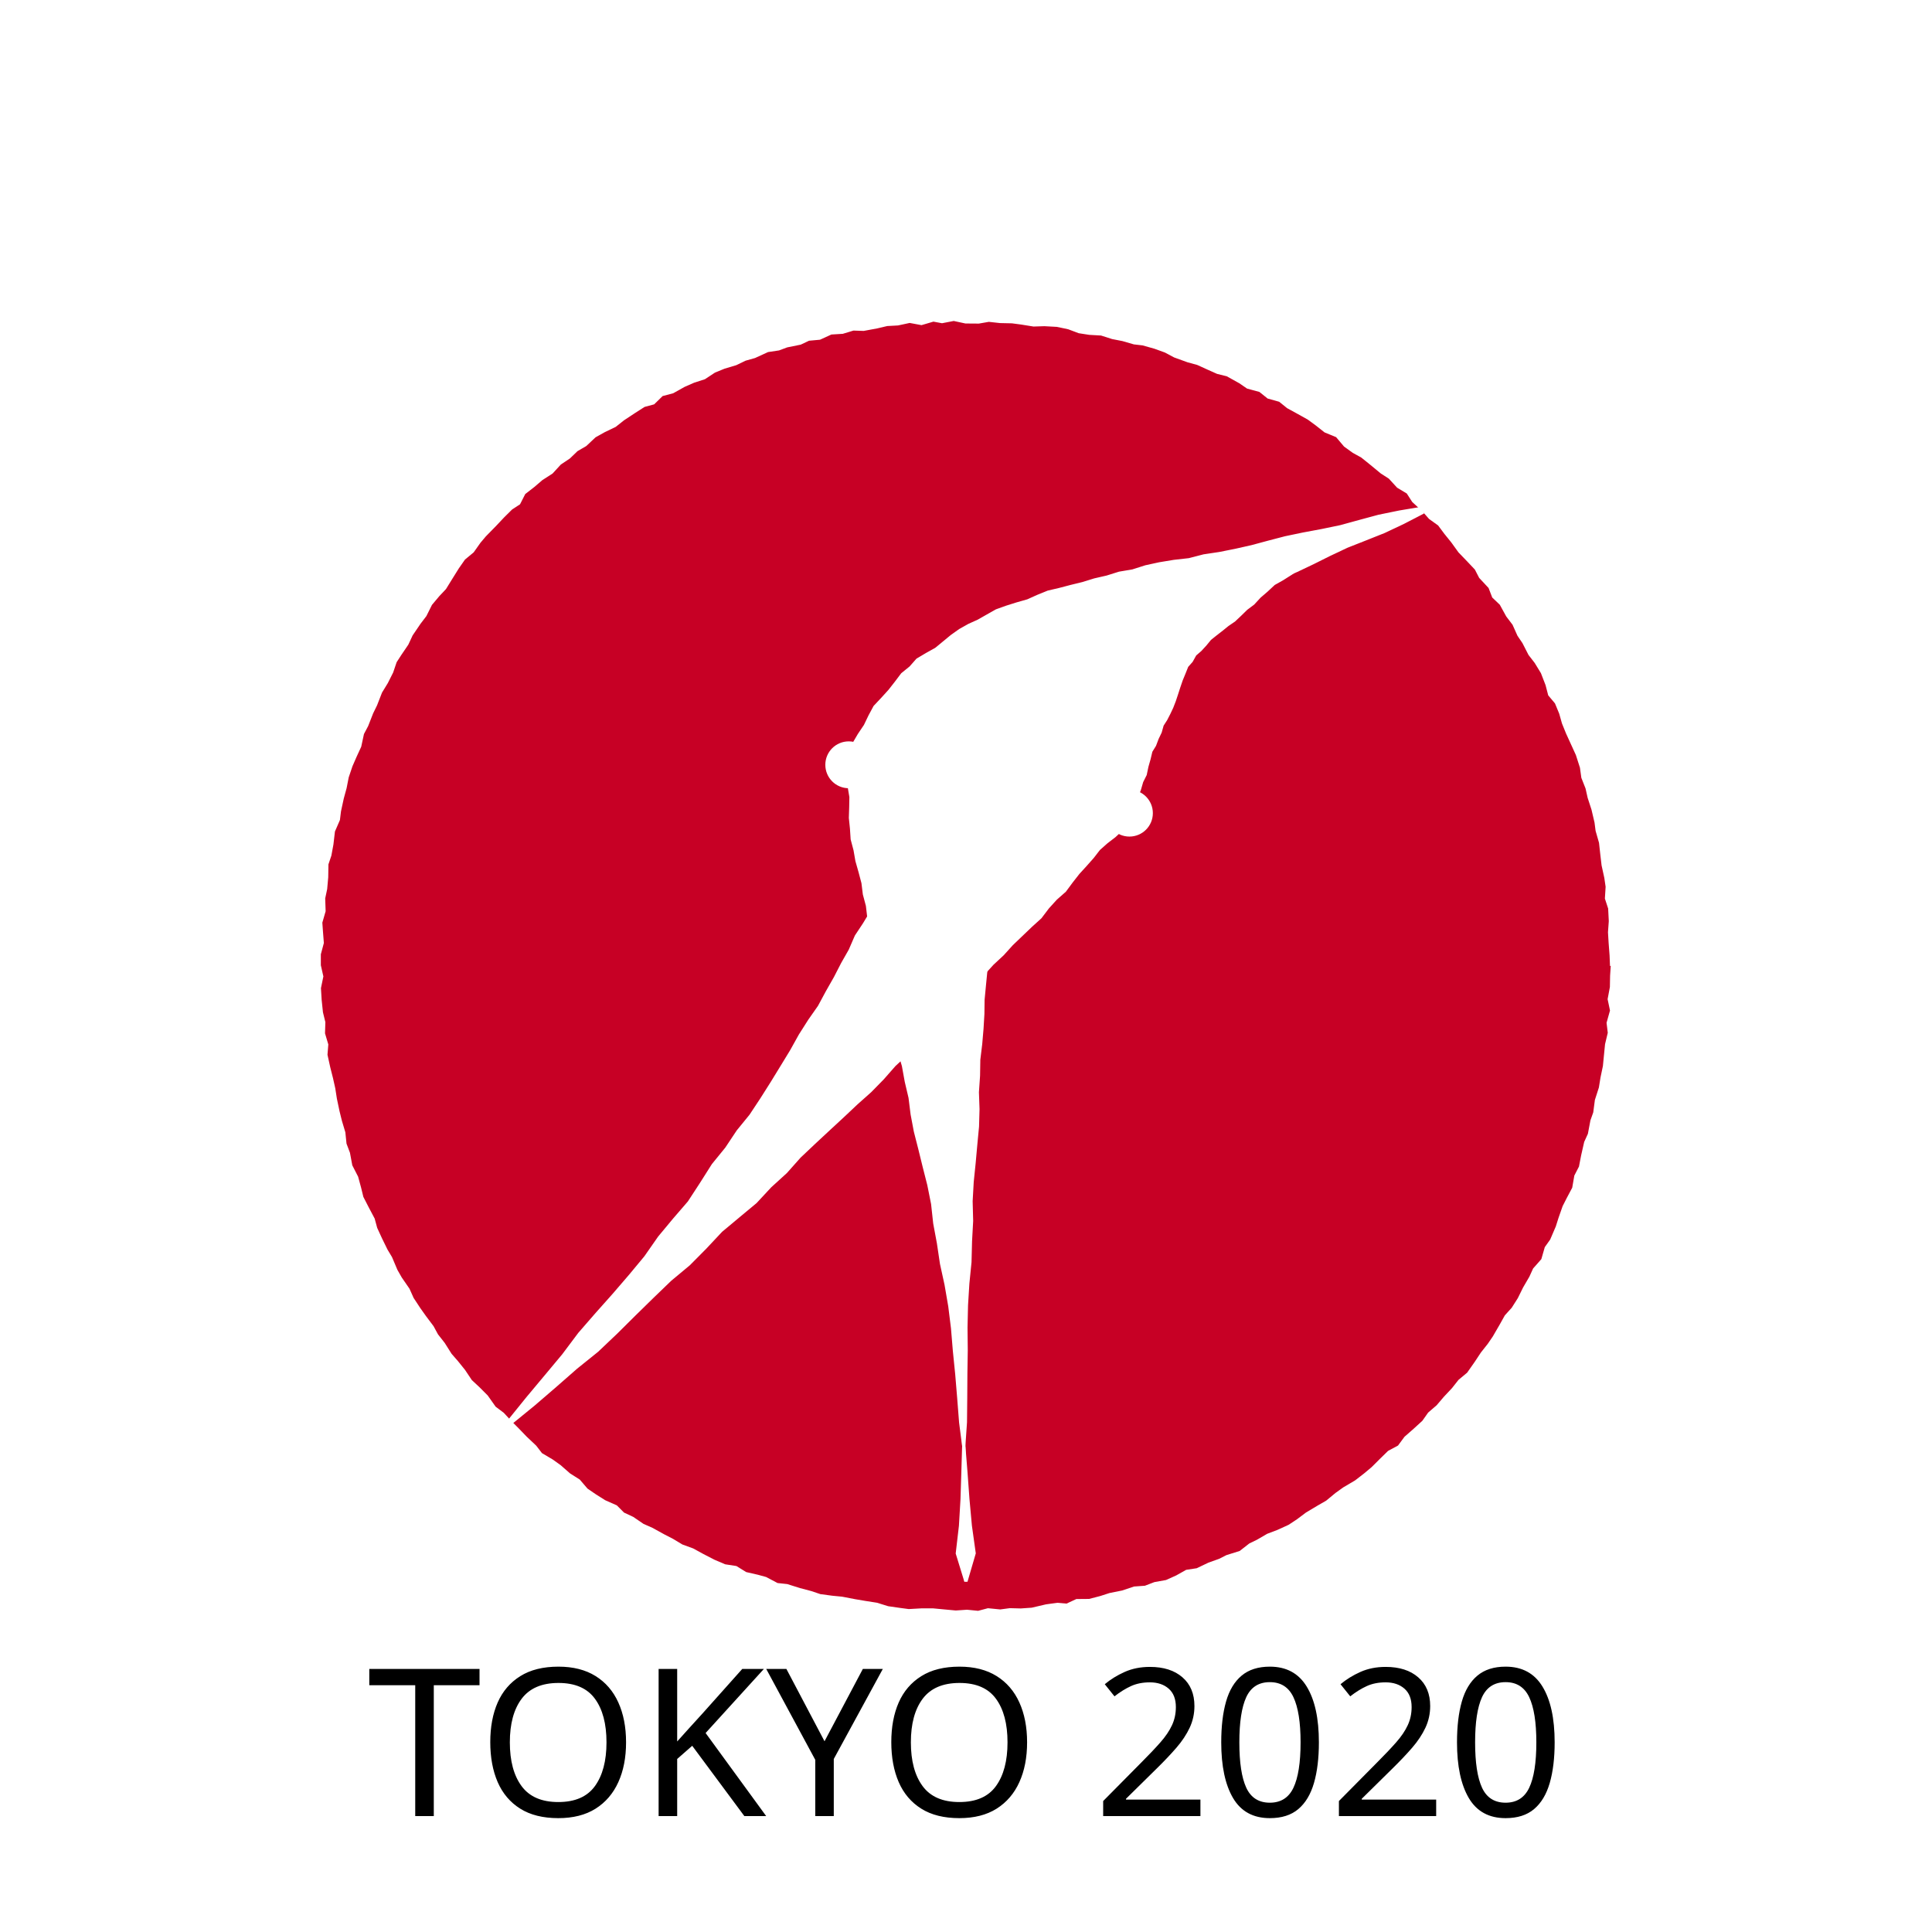
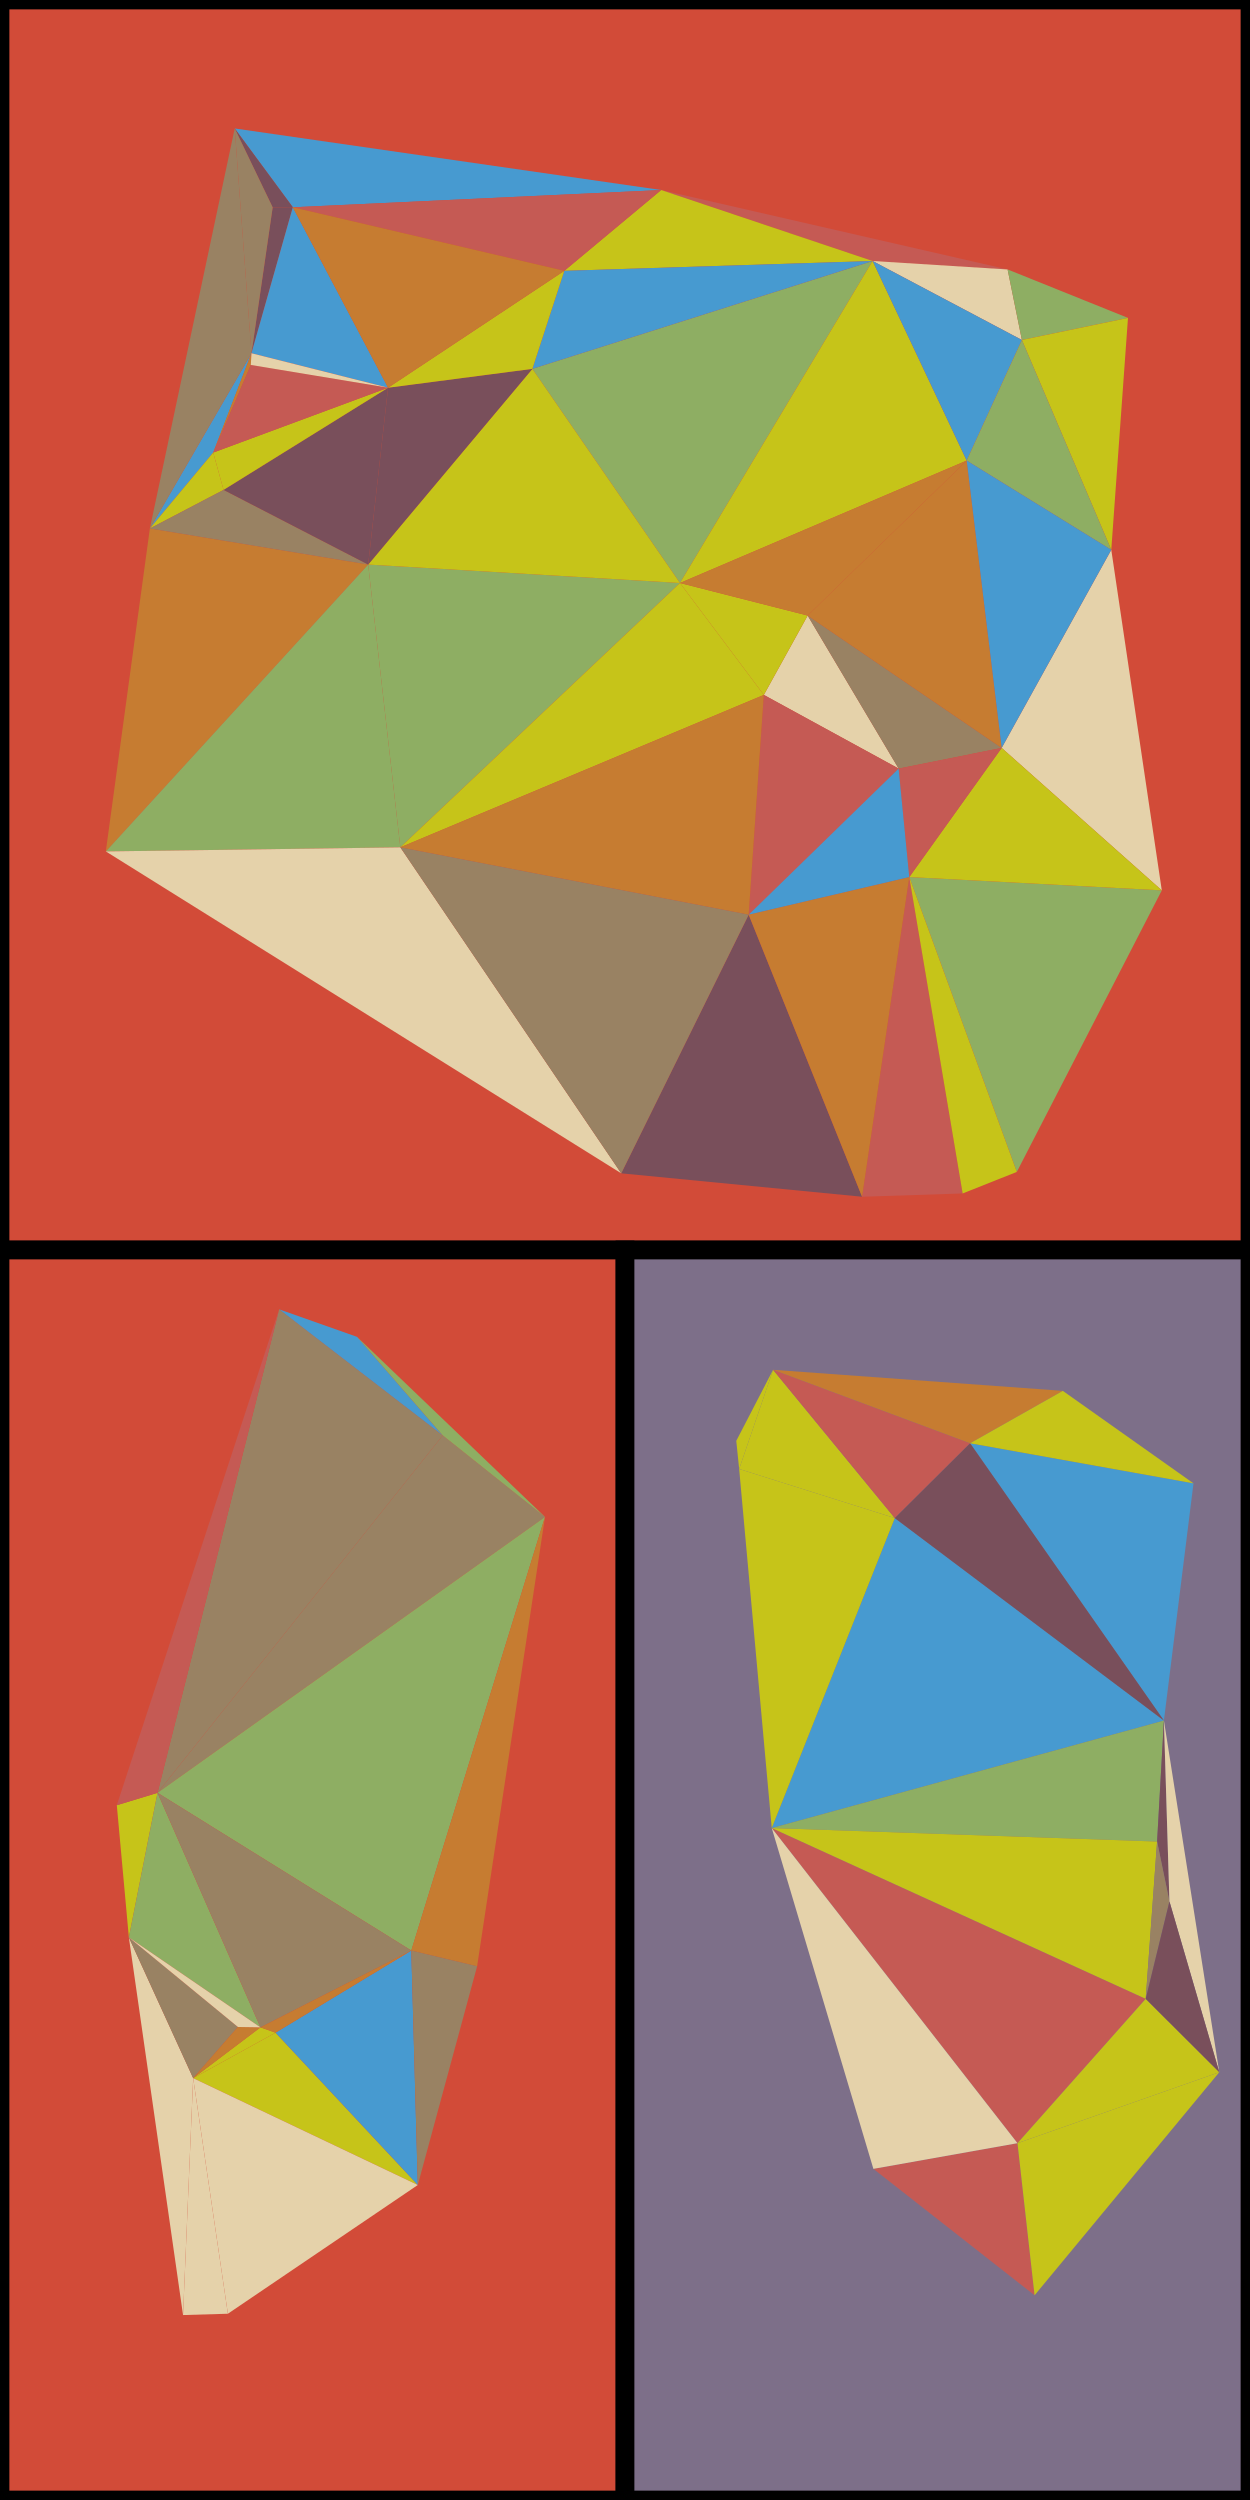
- <svg xmlns="http://www.w3.org/2000/svg" xmlns:html="http://www.w3.org/1999/xhtml" width="600" height="600" version="1.1">
+ <svg xmlns="http://www.w3.org/2000/svg" xmlns:html="http://www.w3.org/1999/xhtml" width="1000" height="2000" version="1.1">
  <html:defs>
    <html:style type="text/css">
body { background-color: rgb(234, 234, 234); }
#canvas svg { background-color: white; box-shadow: rgba(0, 0, 0, 0.059) 0px 3px 2px 0px, rgba(0, 0, 0, 0.02) -1px -1px 1px 0px inset; border-width: 1px; border-style: solid; border-color: rgb(226, 226, 226) rgb(226, 226, 226) rgb(206, 206, 206); border-image: initial; }</html:style>
  </html:defs>
-   <g transform="translate(300 300)">
-     <path fill="rgb(199, 0, 37)" stroke="none" d="M 200 0 L 200.229 -0.041 L 200.027 3.03 L 199.964 6.542 L 199.257 10.299 L 199.998 13.824 L 198.931 17.636 L 199.307 20.742 L 198.462 24.278 L 198.066 28.288 L 197.796 31.061 L 197.053 34.607 L 196.548 37.732 L 195.306 41.595 L 194.798 45.461 L 193.923 47.924 L 193.133 52.111 L 191.986 54.631 L 191.032 58.827 L 190.365 62.279 L 188.92 65.091 L 188.267 68.859 L 186.611 71.974 L 185.291 74.572 L 184.029 78.171 L 183.174 80.868 L 181.422 84.954 L 179.752 87.302 L 178.677 91.038 L 176.124 93.93 L 174.963 96.48 L 173.015 99.825 L 171.375 103.15 L 169.463 106.154 L 167.347 108.488 L 165.742 111.359 L 163.594 115.067 L 162.029 117.354 L 159.911 120.028 L 158.02 122.891 L 155.635 126.294 L 152.964 128.517 L 150.947 131.072 L 148.412 133.777 L 146.164 136.415 L 143.517 138.698 L 141.736 141.225 L 139.075 143.662 L 136.183 146.197 L 134.166 148.929 L 131.073 150.59 L 128.492 153.114 L 125.954 155.646 L 123.629 157.589 L 120.852 159.74 L 117.133 161.939 L 114.743 163.657 L 111.845 166.049 L 109.238 167.547 L 105.587 169.729 L 102.798 171.821 L 100.188 173.543 L 96.662 175.149 L 93.549 176.33 L 90.369 178.177 L 87.994 179.329 L 84.995 181.668 L 80.887 182.952 L 78.611 184.106 L 75.306 185.285 L 71.653 187.029 L 68.374 187.528 L 65.26 189.277 L 62.105 190.694 L 58.5 191.339 L 55.566 192.465 L 52.183 192.708 L 48.512 193.94 L 44.531 194.743 L 41.712 195.656 L 38.243 196.561 L 34.273 196.596 L 31.217 198.01 L 28.329 197.76 L 24.809 198.254 L 20.411 199.282 L 17.023 199.519 L 13.608 199.43 L 10.636 199.824 L 6.807 199.447 L 3.758 200.257 L 0.334 199.916 L -3.181 200.152 L -7.423 199.757 L -10.252 199.488 L -13.85 199.492 L -17.786 199.709 L -20.429 199.359 L -24.172 198.821 L -27.627 197.748 L -31.225 197.183 L -34.448 196.639 L -38.463 195.864 L -41.513 195.568 L -45.198 195.077 L -48.131 194.099 L -51.525 193.205 L -55.51 191.949 L -58.523 191.626 L -62.072 189.754 L -64.651 189.048 L -68.258 188.224 L -71.302 186.347 L -74.791 185.807 L -78.099 184.397 L -81.557 182.616 L -84.726 180.881 L -88.067 179.661 L -90.975 177.912 L -93.61 176.557 L -97.394 174.474 L -100.154 173.256 L -103.337 171.086 L -106.209 169.743 L -108.429 167.509 L -112.039 165.91 L -114.912 164.101 L -117.546 162.297 L -119.947 159.494 L -122.945 157.598 L -125.878 155.026 L -128.351 153.256 L -131.687 151.282 L -133.471 148.966 L -136.446 146.154 L -138.806 143.705 L -141.302 141.19 L -143.563 138.747 L -146.075 136.858 L -148.536 133.376 L -151.005 130.897 L -153.46 128.607 L -155.581 125.436 L -157.784 122.698 L -159.745 120.451 L -161.885 117.065 L -163.977 114.393 L -165.349 111.867 L -167.733 108.686 L -169.492 106.211 L -171.553 103.072 L -172.825 100.228 L -175.225 96.743 L -176.578 94.372 L -178.26 90.395 L -179.651 88.079 L -181.346 84.62 L -182.857 81.336 L -183.647 78.429 L -185.386 75.15 L -187.156 71.703 L -187.865 68.807 L -188.783 65.428 L -190.593 61.895 L -191.317 58.007 L -192.387 55.163 L -192.75 51.634 L -193.816 48.079 L -194.56 45.077 L -195.376 41.203 L -195.875 37.997 L -196.595 34.787 L -197.436 31.469 L -198.296 27.561 L -198.039 24.359 L -199.064 20.915 L -198.955 17.429 L -199.705 14.372 L -200.114 10.458 L -200.327 6.878 L -199.574 3.242 L -200.36 -0.231 L -200.359 -3.64 L -199.422 -7.136 L -199.692 -10.606 L -199.896 -13.46 L -198.872 -17.007 L -199.007 -20.994 L -198.394 -23.879 L -198.065 -27.564 L -198.004 -31.557 L -197.09 -34.277 L -196.452 -37.733 L -195.981 -41.773 L -194.435 -45.334 L -194.104 -48.025 L -193.236 -52.027 L -192.359 -55.23 L -191.705 -58.576 L -190.542 -62.027 L -189.239 -65.014 L -187.816 -68.103 L -186.968 -72.05 L -185.671 -74.507 L -184.125 -78.447 L -182.898 -80.962 L -181.359 -84.912 L -179.548 -87.874 L -177.902 -91.148 L -176.82 -94.347 L -175.289 -96.713 L -173.186 -99.802 L -171.86 -102.659 L -169.394 -106.292 L -167.576 -108.677 L -165.847 -112.148 L -163.568 -114.86 L -161.491 -117.063 L -159.724 -119.929 L -157.502 -123.488 L -155.593 -126.225 L -152.89 -128.467 L -150.774 -131.457 L -149.109 -133.43 L -146.038 -136.562 L -143.422 -139.338 L -140.959 -141.779 L -138.497 -143.39 L -136.879 -146.57 L -134.041 -148.77 L -131.567 -150.894 L -128.398 -152.935 L -125.824 -155.734 L -123.025 -157.607 L -120.653 -159.89 L -117.936 -161.47 L -115.029 -164.199 L -112.223 -165.767 L -108.784 -167.427 L -106.216 -169.464 L -102.691 -171.789 L -99.824 -173.625 L -96.854 -174.424 L -94.209 -177.004 L -90.942 -177.863 L -87.409 -179.84 L -84.459 -181.136 L -81.07 -182.234 L -77.961 -184.285 L -74.977 -185.505 L -71.356 -186.585 L -68.439 -187.99 L -65.516 -188.812 L -61.471 -190.663 L -58.06 -191.174 L -55.522 -192.118 L -51.323 -192.969 L -48.744 -194.185 L -45.341 -194.496 L -41.802 -196.113 L -38.265 -196.329 L -34.947 -197.337 L -31.778 -197.232 L -27.627 -198.002 L -24.461 -198.744 L -21.12 -198.928 L -17.487 -199.706 L -13.815 -199.026 L -10.118 -200.113 L -7.444 -199.617 L -3.81 -200.319 L -0.175 -199.537 L 3.981 -199.507 L 7.096 -200.047 L 10.563 -199.666 L 14.277 -199.586 L 17.098 -199.212 L 20.964 -198.592 L 24.339 -198.699 L 28.198 -198.488 L 31.743 -197.742 L 34.991 -196.521 L 38.275 -196.009 L 41.943 -195.798 L 45.38 -194.698 L 48.585 -194.077 L 52.125 -193.049 L 54.832 -192.733 L 58.513 -191.701 L 61.772 -190.521 L 64.642 -188.992 L 68.854 -187.468 L 71.773 -186.678 L 75.016 -185.205 L 77.952 -183.893 L 80.981 -183.142 L 84.886 -180.968 L 87.297 -179.316 L 91.114 -178.285 L 93.663 -176.237 L 97.258 -175.231 L 99.735 -173.233 L 102.977 -171.459 L 106.12 -169.706 L 108.489 -167.974 L 111.354 -165.713 L 114.941 -164.239 L 117.407 -161.317 L 120.113 -159.363 L 122.752 -157.906 L 125.573 -155.635 L 128.801 -152.969 L 131.309 -151.355 L 133.889 -148.542 L 136.891 -146.734 L 138.573 -144.116 L 141.76 -141.16 L 143.794 -138.844 L 146.62 -136.814 L 148.57 -134.197 L 150.718 -131.537 L 152.944 -128.451 L 155.296 -126.01 L 158.021 -123.136 L 159.372 -120.528 L 162.288 -117.397 L 163.427 -114.435 L 165.775 -112.193 L 167.782 -108.544 L 169.734 -105.981 L 171.263 -102.56 L 172.816 -100.267 L 174.687 -96.607 L 176.618 -94.108 L 178.548 -90.948 L 179.988 -87.224 L 180.814 -84.052 L 182.913 -81.551 L 184.233 -78.352 L 185.082 -75.33 L 186.365 -72.17 L 188.309 -67.913 L 189.406 -65.512 L 190.669 -61.576 L 191.1 -58.446 L 192.404 -55.133 L 193.058 -52.226 L 194.26 -48.527 L 195.195 -44.544 L 195.524 -41.979 L 196.591 -38.251 L 196.94 -35.057 L 197.382 -31.256 L 198.236 -27.348 L 198.639 -24.594 L 198.412 -20.942 L 199.425 -17.842 L 199.624 -13.933 L 199.374 -10.467 L 199.575 -7.134 L 199.871 -3.252" />
-     <circle cx="50.753" cy="-47.47" r="7.276" fill="rgb(255, 255, 255)" stroke="none" />
-     <path fill="rgb(255, 255, 255)" stroke="rgb(255, 255, 255)" d="M -141.125 141.716 L -134.189 136.052 L -127.561 130.344 L -121.128 124.705 L -114.576 119.43 L -108.651 113.801 L -102.982 108.175 L -97.399 102.709 L -91.898 97.402 L -86.111 92.58 L -80.967 87.394 L -76.089 82.188 L -70.677 77.668 L -65.372 73.252 L -60.833 68.367 L -55.98 63.949 L -51.753 59.19 L -47.205 54.888 L -42.718 50.714 L -38.316 46.643 L -34.053 42.627 L -29.758 38.8 L -25.861 34.817 L -22.286 30.741 L -18.356 27.095 L -14.653 23.423 L -10.912 19.924 L -7.46 16.349 L -3.709 13.133 L -0.736 9.478 L 2.275 5.989 L 5.187 2.56 L 8.15 -0.704 L 11.347 -3.68 L 14.168 -6.8 L 17.172 -9.674 L 20.104 -12.483 L 23.06 -15.163 L 25.348 -18.184 L 27.851 -20.948 L 30.643 -23.408 L 32.733 -26.231 L 34.846 -28.93 L 37.118 -31.417 L 39.288 -33.868 L 41.226 -36.369 L 43.598 -38.479 L 46.1 -40.399 L 48.28 -42.43 L 50.023 -44.654 L 50.753 -47.47 L 51.674 -50.07 L 52.888 -52.383 L 53.83 -54.803 L 54.558 -57.301 L 55.644 -59.47 L 56.17 -61.983 L 56.839 -64.337 L 57.407 -66.719 L 58.561 -68.596 L 59.358 -70.708 L 60.297 -72.666 L 60.917 -74.866 L 62.037 -76.608 L 62.996 -78.47 L 63.896 -80.376 L 64.681 -82.399 L 65.386 -84.525 L 66.088 -86.697 L 66.833 -88.875 L 67.702 -90.977 L 68.57 -93.155 L 69.977 -94.745 L 71.099 -96.761 L 72.734 -98.178 L 74.25 -99.823 L 75.725 -101.621 L 77.511 -103.054 L 79.358 -104.485 L 81.224 -105.995 L 83.239 -107.371 L 85.112 -109.138 L 87.025 -111.008 L 89.169 -112.616 L 91.146 -114.76 L 93.353 -116.659 L 95.584 -118.74 L 98.197 -120.206 L 100.825 -121.868 L 103.504 -123.667 L 106.21 -125.687 L 109.271 -127.078 L 112.306 -128.836 L 115.284 -131.087 L 118.565 -132.833 L 122.089 -134.209 L 125.625 -135.911 L 129.19 -137.922 L 133.065 -139.348 L 137.242 -140.182 L 133.187 -138.949 L 129.253 -137.721 L 125.437 -136.497 L 121.737 -135.275 L 118.15 -134.054 L 114.671 -132.834 L 111.3 -131.613 L 108.032 -130.39 L 104.864 -129.164 L 101.794 -127.933 L 98.818 -126.697 L 95.935 -125.454 L 93.14 -124.203 L 90.43 -122.943 L 87.803 -121.672 L 85.257 -120.39 L 82.786 -119.096 L 80.39 -117.788 L 78.065 -116.465 L 75.807 -115.125 L 73.614 -113.769 L 71.484 -112.394 L 69.412 -110.999 L 67.396 -109.584 L 65.433 -108.146 L 63.521 -106.686 L 61.655 -105.201 L 59.834 -103.69 L 58.053 -102.153 L 56.311 -100.589 L 54.604 -98.995 L 52.93 -97.371 L 51.284 -95.716 L 49.665 -94.028 L 48.07 -92.306 L 46.494 -90.55 L 44.936 -88.758 L 43.393 -86.929 L 41.861 -85.061 L 40.337 -83.153 L 38.819 -81.205 L 37.303 -79.216 L 35.788 -77.183 L 34.268 -75.106 L 32.742 -72.983 L 31.207 -70.814 L 29.66 -68.598 L 28.097 -66.332 L 26.517 -64.017 L 24.914 -61.65 L 23.288 -59.231 L 21.635 -56.758 L 19.951 -54.23 L 18.235 -51.647 L 16.482 -49.007 L 14.69 -46.308 L 12.856 -43.55 L 10.978 -40.731 L 9.051 -37.851 L 7.073 -34.908 L 5.042 -31.9 L 2.954 -28.828 L 0.806 -25.689 L -1.405 -22.482 L -3.682 -19.207 L -6.027 -15.861 L -8.445 -12.445 L -10.936 -8.956 L -13.506 -5.394 L -16.156 -1.758 L -18.889 1.955 L -21.71 5.744 L -24.619 9.612 L -27.621 13.559 L -30.719 17.586 L -33.915 21.695 L -37.212 25.887 L -40.614 30.163 L -44.123 34.523 L -47.743 38.971 L -51.476 43.505 L -55.325 48.129 L -59.293 52.842 L -63.383 57.646 L -67.599 62.542 L -71.943 67.532 L -76.417 72.616 L -81.026 77.795 L -85.772 83.072 L -90.658 88.447 L -95.687 93.92 L -100.862 99.495 L -106.185 105.17 L -111.661 110.948 L -117.291 116.831 L -123.08 122.818 L -129.029 128.911 L -135.142 135.112 L -141.421 141.421 Z" />
-     <path fill="rgb(255, 255, 255)" stroke="rgb(255, 255, 255)" d="M -141.717 141.127 L -136.095 134.173 L -130.497 127.478 L -125.032 120.931 L -120.007 114.231 L -114.671 108.096 L -109.389 102.165 L -104.324 96.28 L -99.476 90.439 L -95.204 84.314 L -90.577 78.75 L -85.963 73.403 L -82.157 67.564 L -78.513 61.811 L -74.364 56.717 L -70.787 51.342 L -66.833 46.493 L -63.444 41.369 L -60.233 36.296 L -57.17 31.298 L -54.194 26.42 L -51.47 21.525 L -48.564 16.957 L -45.544 12.649 L -43.082 8.077 L -40.589 3.695 L -38.327 -0.7 L -35.96 -4.861 L -34.07 -9.223 L -31.575 -12.993 L -29.287 -16.777 L -27.059 -20.472 L -25.039 -24.186 L -23.402 -28.043 L -21.532 -31.614 L -19.982 -35.291 L -18.493 -38.895 L -17.153 -42.493 L -15.264 -45.617 L -13.704 -48.868 L -12.541 -52.294 L -10.777 -55.232 L -9.133 -58.17 L -7.738 -61.199 L -6.324 -64.145 L -4.757 -66.925 L -3.695 -69.981 L -2.83 -73.117 L -1.704 -76.031 L -0.194 -78.646 L 2.28 -80.563 L 4.52 -82.594 L 6.432 -84.812 L 8.585 -86.825 L 10.927 -88.665 L 12.893 -90.742 L 15.405 -92.383 L 17.768 -94.095 L 20.231 -95.692 L 22.113 -97.711 L 24.363 -99.413 L 26.489 -101.191 L 28.956 -102.649 L 30.951 -104.492 L 33.143 -106.143 L 35.434 -107.68 L 37.888 -109.032 L 40.473 -110.216 L 43.121 -111.293 L 45.79 -112.302 L 48.405 -113.33 L 51.098 -114.226 L 53.333 -115.656 L 55.942 -116.61 L 58.133 -118.115 L 60.542 -119.345 L 63.098 -120.378 L 65.456 -121.734 L 67.871 -123.052 L 70.39 -124.256 L 72.89 -125.558 L 75.668 -126.438 L 78.548 -127.184 L 81.344 -128.165 L 84.461 -128.584 L 87.508 -129.226 L 90.695 -129.665 L 93.672 -130.702 L 96.812 -131.525 L 100.084 -132.199 L 103.518 -132.64 L 106.792 -133.702 L 110.294 -134.391 L 114.058 -134.582 L 117.734 -135.276 L 121.385 -136.341 L 125.25 -137.082 L 129.316 -137.52 L 133.308 -138.551 L 137.242 -140.182 L 133.187 -138.949 L 129.253 -137.721 L 125.437 -136.497 L 121.737 -135.275 L 118.15 -134.054 L 114.671 -132.834 L 111.3 -131.613 L 108.032 -130.39 L 104.864 -129.164 L 101.794 -127.933 L 98.818 -126.697 L 95.935 -125.454 L 93.14 -124.203 L 90.43 -122.943 L 87.803 -121.672 L 85.257 -120.39 L 82.786 -119.096 L 80.39 -117.788 L 78.065 -116.465 L 75.807 -115.125 L 73.614 -113.769 L 71.484 -112.394 L 69.412 -110.999 L 67.396 -109.584 L 65.433 -108.146 L 63.521 -106.686 L 61.655 -105.201 L 59.834 -103.69 L 58.053 -102.153 L 56.311 -100.589 L 54.604 -98.995 L 52.93 -97.371 L 51.284 -95.716 L 49.665 -94.028 L 48.07 -92.306 L 46.494 -90.55 L 44.936 -88.758 L 43.393 -86.929 L 41.861 -85.061 L 40.337 -83.153 L 38.819 -81.205 L 37.303 -79.216 L 35.788 -77.183 L 34.268 -75.106 L 32.742 -72.983 L 31.207 -70.814 L 29.66 -68.598 L 28.097 -66.332 L 26.517 -64.017 L 24.914 -61.65 L 23.288 -59.231 L 21.635 -56.758 L 19.951 -54.23 L 18.235 -51.647 L 16.482 -49.007 L 14.69 -46.308 L 12.856 -43.55 L 10.978 -40.731 L 9.051 -37.851 L 7.073 -34.908 L 5.042 -31.9 L 2.954 -28.828 L 0.806 -25.689 L -1.405 -22.482 L -3.682 -19.207 L -6.027 -15.861 L -8.445 -12.445 L -10.936 -8.956 L -13.506 -5.394 L -16.156 -1.758 L -18.889 1.955 L -21.71 5.744 L -24.619 9.612 L -27.621 13.559 L -30.719 17.586 L -33.915 21.695 L -37.212 25.887 L -40.614 30.163 L -44.123 34.523 L -47.743 38.971 L -51.476 43.505 L -55.325 48.129 L -59.293 52.842 L -63.383 57.646 L -67.599 62.542 L -71.943 67.532 L -76.417 72.616 L -81.026 77.795 L -85.772 83.072 L -90.658 88.447 L -95.687 93.92 L -100.862 99.495 L -106.185 105.17 L -111.661 110.948 L -117.291 116.831 L -123.08 122.818 L -129.029 128.911 L -135.142 135.112 L -141.421 141.421 Z" />
-     <circle cx="-36.412" cy="-62.484" r="7.276" fill="rgb(255, 255, 255)" stroke="none" />
-     <path fill="rgb(255, 255, 255)" stroke="rgb(255, 255, 255)" d="M 141.205 -142.072 L 134.598 -140.964 L 128.242 -139.663 L 122.18 -138.027 L 116.291 -136.412 L 110.442 -135.202 L 104.717 -134.134 L 99.189 -132.978 L 93.902 -131.599 L 88.776 -130.217 L 83.723 -129.081 L 78.771 -128.091 L 73.875 -127.355 L 69.283 -126.167 L 64.588 -125.637 L 60.1 -124.897 L 55.81 -123.962 L 51.779 -122.678 L 47.635 -121.979 L 43.806 -120.777 L 39.95 -119.894 L 36.3 -118.764 L 32.638 -117.869 L 29.077 -116.933 L 25.533 -116.106 L 22.303 -114.794 L 19.192 -113.394 L 15.883 -112.455 L 12.649 -111.438 L 9.505 -110.31 L 6.69 -108.718 L 3.903 -107.132 L 0.943 -105.791 L -1.85 -104.222 L -4.428 -102.388 L -6.852 -100.387 L -9.279 -98.388 L -12.171 -96.78 L -15.054 -95.064 L -17.169 -92.665 L -19.752 -90.57 L -21.694 -87.992 L -23.699 -85.433 L -25.944 -82.962 L -28.29 -80.469 L -29.843 -77.572 L -31.264 -74.615 L -33.158 -71.799 L -34.873 -68.875 L -36.635 -65.916 L -36.412 -62.484 L -36.405 -59.156 L -36.284 -55.845 L -35.719 -52.506 L -35.778 -49.263 L -35.885 -46.013 L -35.545 -42.715 L -35.33 -39.407 L -34.443 -36.054 L -33.857 -32.683 L -32.888 -29.275 L -31.978 -25.827 L -31.544 -22.315 L -30.595 -18.754 L -30.171 -15.102 L -29.013 -11.408 L -28.596 -7.591 L -28.11 -3.686 L -26.876 0.263 L -25.804 4.32 L -24.778 8.483 L -23.711 12.751 L -22.96 17.156 L -21.957 21.659 L -20.794 26.27 L -19.417 30.988 L -18.531 35.875 L -17.356 40.872 L -16.708 46.047 L -15.712 51.333 L -14.333 56.733 L -12.97 62.282 L -11.524 67.975 L -10.353 73.843 L -9.69 79.899 L -8.538 86.082 L -7.593 92.439 L -6.171 98.934 L -5.021 105.613 L -4.168 112.478 L -3.584 119.526 L -2.856 126.742 L -2.242 134.139 L -1.651 141.715 L -0.656 149.463 L -0.019 157.406 L 0.576 165.539 L 1.338 173.86 L 2.528 182.373 L -0.021 191.098 L -0.082 182.392 L -0.181 173.877 L -0.317 165.553 L -0.486 157.416 L -0.687 149.464 L -0.918 141.693 L -1.177 134.103 L -1.461 126.689 L -1.768 119.449 L -2.096 112.382 L -2.444 105.483 L -2.808 98.752 L -3.188 92.184 L -3.58 85.778 L -3.982 79.531 L -4.394 73.44 L -4.811 67.503 L -5.233 61.718 L -5.657 56.08 L -6.081 50.589 L -6.503 45.242 L -6.92 40.035 L -7.331 34.967 L -7.734 30.034 L -8.126 25.235 L -8.505 20.566 L -8.87 16.025 L -9.217 11.61 L -9.546 7.317 L -9.853 3.145 L -10.137 -0.909 L -10.396 -4.849 L -10.626 -8.675 L -10.828 -12.392 L -10.997 -16.001 L -11.132 -19.506 L -11.232 -22.908 L -11.293 -26.21 L -11.314 -29.416 L -11.292 -32.526 L -11.226 -35.545 L -11.113 -38.475 L -10.952 -41.317 L -10.739 -44.076 L -10.474 -46.752 L -10.153 -49.35 L -9.775 -51.871 L -9.338 -54.318 L -8.839 -56.694 L -8.276 -59.001 L -7.648 -61.242 L -6.952 -63.419 L -6.186 -65.535 L -5.347 -67.593 L -4.435 -69.595 L -3.446 -71.543 L -2.379 -73.441 L -1.231 -75.29 L -2.842170943040401e-14 -77.094 L 1.316 -78.855 L 2.718 -80.575 L 4.21 -82.258 L 5.793 -83.905 L 7.469 -85.519 L 9.24 -87.104 L 11.11 -88.66 L 13.079 -90.192 L 15.149 -91.701 L 17.324 -93.191 L 19.605 -94.663 L 21.994 -96.121 L 24.493 -97.566 L 27.105 -99.002 L 29.831 -100.431 L 32.674 -101.855 L 35.636 -103.278 L 38.718 -104.701 L 41.924 -106.128 L 45.255 -107.561 L 48.713 -109.002 L 52.3 -110.454 L 56.019 -111.92 L 59.872 -113.402 L 63.861 -114.903 L 67.987 -116.425 L 72.253 -117.971 L 76.662 -119.544 L 81.214 -121.145 L 85.913 -122.779 L 90.761 -124.447 L 95.759 -126.151 L 100.91 -127.895 L 106.216 -129.681 L 111.679 -131.511 L 117.301 -133.389 L 123.084 -135.316 L 129.03 -137.295 L 135.142 -139.33 L 141.421 -141.421 Z" />
-     <path fill="rgb(255, 255, 255)" stroke="rgb(255, 255, 255)" d="M 141.638 -140.771 L 135.686 -137.695 L 129.818 -134.928 L 123.987 -132.605 L 118.31 -130.365 L 112.915 -127.82 L 107.715 -125.227 L 102.631 -122.811 L 97.617 -120.703 L 92.746 -118.676 L 88.104 -116.477 L 83.658 -114.2 L 79.448 -111.732 L 75.223 -109.775 L 71.385 -107.213 L 67.621 -104.909 L 63.935 -102.841 L 60.26 -101.161 L 56.966 -98.929 L 53.62 -97.227 L 50.559 -95.228 L 47.548 -93.492 L 44.799 -91.534 L 42.195 -89.623 L 39.815 -87.604 L 37.359 -86.067 L 35.017 -84.61 L 33.104 -82.677 L 31.339 -80.804 L 29.704 -79.016 L 27.959 -77.664 L 26.396 -76.271 L 25.214 -74.593 L 24.069 -73.099 L 22.909 -71.819 L 21.789 -70.651 L 20.864 -69.422 L 20.59 -67.735 L 20.491 -66.086 L 19.8 -65.045 L 19.752 -63.618 L 19.233 -62.588 L 18.941 -61.449 L 19.052 -60.124 L 19.42 -58.72 L 19.148 -57.614 L 18.893 -56.456 L 19.254 -55.04 L 19.577 -53.609 L 20.083 -52.087 L 18.734 -50.905 L 17.73 -49.481 L 16.734 -47.897 L 15.413 -46.194 L 14.831 -44.242 L 14.407 -42.139 L 13.642 -39.919 L 13.103 -37.542 L 11.991 -35.037 L 11.273 -32.37 L 10.26 -29.556 L 9.393 -26.593 L 9.08 -23.501 L 8.331 -20.258 L 8.177 -16.901 L 7.358 -13.376 L 7.344 -9.759 L 7.319 -6.011 L 6.602 -2.081 L 6.097 1.971 L 5.686 6.152 L 5.276 10.469 L 5.22 14.894 L 4.946 19.473 L 4.542 24.2 L 3.949 29.08 L 3.868 34.058 L 3.516 39.198 L 3.703 44.437 L 3.551 49.846 L 3.02 55.428 L 2.504 61.154 L 1.901 67.031 L 1.565 73.038 L 1.725 79.163 L 1.379 85.475 L 1.218 91.93 L 0.554 98.57 L 0.133 105.354 L -0.024 112.286 L 0.049 119.372 L -0.065 126.635 L -0.111 134.066 L -0.186 141.672 L -0.718 149.464 L -0.953 157.426 L -1.21 165.568 L -1.701 173.895 L -2.692 182.41 L -0.021 191.098 L -0.082 182.392 L -0.181 173.877 L -0.317 165.553 L -0.486 157.416 L -0.687 149.464 L -0.918 141.693 L -1.177 134.103 L -1.461 126.689 L -1.768 119.449 L -2.096 112.382 L -2.444 105.483 L -2.808 98.752 L -3.188 92.184 L -3.58 85.778 L -3.982 79.531 L -4.394 73.44 L -4.811 67.503 L -5.233 61.718 L -5.657 56.08 L -6.081 50.589 L -6.503 45.242 L -6.92 40.035 L -7.331 34.967 L -7.734 30.034 L -8.126 25.235 L -8.505 20.566 L -8.87 16.025 L -9.217 11.61 L -9.546 7.317 L -9.853 3.145 L -10.137 -0.909 L -10.396 -4.849 L -10.626 -8.675 L -10.828 -12.392 L -10.997 -16.001 L -11.132 -19.506 L -11.232 -22.908 L -11.293 -26.21 L -11.314 -29.416 L -11.292 -32.526 L -11.226 -35.545 L -11.113 -38.475 L -10.952 -41.317 L -10.739 -44.076 L -10.474 -46.752 L -10.153 -49.35 L -9.775 -51.871 L -9.338 -54.318 L -8.839 -56.694 L -8.276 -59.001 L -7.648 -61.242 L -6.952 -63.419 L -6.186 -65.535 L -5.347 -67.593 L -4.435 -69.595 L -3.446 -71.543 L -2.379 -73.441 L -1.231 -75.29 L -2.842170943040401e-14 -77.094 L 1.316 -78.855 L 2.718 -80.575 L 4.21 -82.258 L 5.793 -83.905 L 7.469 -85.519 L 9.24 -87.104 L 11.11 -88.66 L 13.079 -90.192 L 15.149 -91.701 L 17.324 -93.191 L 19.605 -94.663 L 21.994 -96.121 L 24.493 -97.566 L 27.105 -99.002 L 29.831 -100.431 L 32.674 -101.855 L 35.636 -103.278 L 38.718 -104.701 L 41.924 -106.128 L 45.255 -107.561 L 48.713 -109.002 L 52.3 -110.454 L 56.019 -111.92 L 59.872 -113.402 L 63.861 -114.903 L 67.987 -116.425 L 72.253 -117.971 L 76.662 -119.544 L 81.214 -121.145 L 85.913 -122.779 L 90.761 -124.447 L 95.759 -126.151 L 100.91 -127.895 L 106.216 -129.681 L 111.679 -131.511 L 117.301 -133.389 L 123.084 -135.316 L 129.03 -137.295 L 135.142 -139.33 L 141.421 -141.421 Z" />
-     <text x="0" y="264" fill="rgb(0, 0, 0)" stroke="none" text-anchor="middle" font-family="bauserif" font-size="64">TOKYO 2020</text>
-   </g>
+   <rect x="0" y="0" width="1000" height="1000" fill="rgb(210, 75, 56)" stroke="rgb(0, 0, 0)" stroke-width="15" />
+   <rect x="0" y="1000" width="500" height="1000" fill="rgb(210, 75, 56)" stroke="rgb(0, 0, 0)" stroke-width="15" />
+   <rect x="500" y="1000" width="500" height="1000" fill="rgb(125, 111, 137)" stroke="rgb(0, 0, 0)" stroke-width="15" />
+   <polygon points="0 0 169.152 56.772 277.152 63.539" transform="translate(528.9211 152.017)" fill="rgb(197, 90, 84)" stroke="none" />
+   <polygon points="0 0 30.608 -79.456 -50.664 60.739" transform="translate(170.5593 362.0584)" fill="rgb(71, 154, 208)" stroke="none" />
+   <polygon points="0 0 209.874 -229.489 35.238 -258.344" transform="translate(84.65827 681.1414)" fill="rgb(198, 124, 49)" stroke="none" />
+   <polygon points="0 0 -35.078 63.485 72.776 122.411" transform="translate(646.1342 492.4533)" fill="rgb(229, 210, 170)" stroke="none" />
+   <polygon points="0 0 -209.874 229.489 25.725 226.218" transform="translate(294.532 451.6523)" fill="rgb(142, 174, 99)" stroke="none" />
+   <polygon points="0 0 -50.664 60.739 8.282 29.856" transform="translate(170.5593 362.0584)" fill="rgb(198, 196, 25)" stroke="none" />
+   <polygon points="0 0 174.636 28.855 58.945 -30.882" transform="translate(119.8958 422.7971)" fill="rgb(153, 130, 99)" stroke="none" />
+   <polygon points="0 0 25.725 226.218 249.432 14.749" transform="translate(294.532 451.6523)" fill="rgb(142, 174, 99)" stroke="none" />
+   <polygon points="0 0 290.799 -121.932 223.707 -211.469" transform="translate(320.2572 677.8704)" fill="rgb(198, 196, 25)" stroke="none" />
+   <polygon points="0 0 -272.194 86.294 -154.108 257.612" transform="translate(698.0729 208.7892)" fill="rgb(142, 174, 99)" stroke="none" />
+   <polygon points="0 0 -131.347 156.569 118.085 171.318" transform="translate(425.8793 295.083)" fill="rgb(198, 196, 25)" stroke="none" />
+   <polygon points="0 0 35.078 -63.485 -67.092 -89.538" transform="translate(611.0566 555.9386)" fill="rgb(198, 196, 25)" stroke="none" />
+   <polygon points="0 0 -108 -6.767 11.432 56.422" transform="translate(806.0728 215.5559)" fill="rgb(229, 210, 170)" stroke="none" />
+   <polygon points="0 0 11.432 56.422 96.316 38.78" transform="translate(806.0728 215.5559)" fill="rgb(142, 174, 99)" stroke="none" />
+   <polygon points="0 0 72.776 122.411 155.203 105.877" transform="translate(646.1342 492.4533)" fill="rgb(153, 130, 99)" stroke="none" />
+   <polygon points="0 0 -235.599 3.271 176.717 260.797" transform="translate(320.2572 677.8704)" fill="rgb(229, 210, 170)" stroke="none" />
+   <polygon points="0 0 -30.608 79.456 -0.524 9.367" transform="translate(201.1677 282.6028)" fill="rgb(198, 124, 49)" stroke="none" />
+   <polygon points="0 0 128.1 113.966 87.686 -158.469" transform="translate(801.3368 598.3299)" fill="rgb(229, 210, 170)" stroke="none" />
+   <polygon points="0 0 -84.884 17.642 -13.366 185.526" transform="translate(902.3885 254.3357)" fill="rgb(198, 196, 25)" stroke="none" />
+   <polygon points="0 0 294.662 -13.801 -46.49 -63.044" transform="translate(234.2586 165.8176)" fill="rgb(71, 154, 208)" stroke="none" />
+   <polygon points="0 0 81.272 -140.194 67.873 -320.024" transform="translate(119.8958 422.7971)" fill="rgb(153, 130, 99)" stroke="none" />
+   <polygon points="0 0 33.091 -116.785 16.956 -116.714" transform="translate(201.1677 282.6028)" fill="rgb(121, 79, 91)" stroke="none" />
+   <polygon points="0 0 -46.49 -63.044 -16.135 0.071" transform="translate(234.2586 165.8176)" fill="rgb(121, 79, 91)" stroke="none" />
+   <polygon points="0 0 13.399 179.829 30.355 63.116" transform="translate(187.7685 102.7734)" fill="rgb(153, 130, 99)" stroke="none" />
+   <polygon points="0 0 192.696 18.726 101.966 -206.948" transform="translate(496.9745 938.667)" fill="rgb(121, 79, 91)" stroke="none" />
+   <polygon points="0 0 -107.854 -58.925 -119.97 116.855" transform="translate(718.9105 614.8639)" fill="rgb(197, 90, 84)" stroke="none" />
+   <polygon points="0 0 -290.799 121.932 -12.116 175.781" transform="translate(611.0566 555.9386)" fill="rgb(198, 124, 49)" stroke="none" />
+   <polygon points="0 0 176.717 260.797 278.683 53.849" transform="translate(320.2572 677.8704)" fill="rgb(153, 130, 99)" stroke="none" />
+   <polygon points="0 0 115.991 -225.231 -86.019 -235.882" transform="translate(813.4456 937.527)" fill="rgb(142, 174, 99)" stroke="none" />
+   <polygon points="0 0 -128.1 -113.966 -202.01 -10.651" transform="translate(929.4367 712.2957)" fill="rgb(198, 196, 25)" stroke="none" />
+   <polygon points="0 0 -82.426 16.534 -73.911 103.315" transform="translate(801.3368 598.3299)" fill="rgb(197, 90, 84)" stroke="none" />
+   <polygon points="0 0 80.451 -2.634 37.756 -255.748" transform="translate(689.6706 957.393)" fill="rgb(197, 90, 84)" stroke="none" />
+   <polygon points="0 0 90.73 225.674 128.486 -30.074" transform="translate(598.9406 731.7192)" fill="rgb(198, 124, 49)" stroke="none" />
+   <polygon points="0 0 -119.97 116.855 8.516 86.781" transform="translate(718.9105 614.8639)" fill="rgb(71, 154, 208)" stroke="none" />
+   <polygon points="0 0 43.324 -17.232 -42.695 -253.115" transform="translate(770.1215 954.7595)" fill="rgb(198, 196, 25)" stroke="none" />
+   <polygon points="0 0 -154.108 257.612 75.26 159.659" transform="translate(698.0729 208.7892)" fill="rgb(198, 196, 25)" stroke="none" />
+   <polygon points="0 0 102.17 26.052 229.369 -97.953" transform="translate(543.9645 466.401)" fill="rgb(198, 124, 49)" stroke="none" />
+   <polygon points="0 0 -119.432 -63.189 -44.171 96.47" transform="translate(817.5045 271.9782)" fill="rgb(71, 154, 208)" stroke="none" />
+   <polygon points="0 0 -71.518 -167.883 -115.69 -71.413" transform="translate(889.0226 439.8613)" fill="rgb(142, 174, 99)" stroke="none" />
+   <polygon points="0 0 155.203 105.877 127.199 -124.005" transform="translate(646.1342 492.4533)" fill="rgb(198, 124, 49)" stroke="none" />
+   <polygon points="0 0 87.686 -158.469 -28.004 -229.882" transform="translate(801.3368 598.3299)" fill="rgb(71, 154, 208)" stroke="none" />
+   <polygon points="0 0 -169.152 -56.772 -246.654 7.874" transform="translate(698.0729 208.7892)" fill="rgb(198, 196, 25)" stroke="none" />
+   <polygon points="0 0 272.194 -86.294 25.54 -78.42" transform="translate(425.8793 295.083)" fill="rgb(71, 154, 208)" stroke="none" />
+   <polygon points="0 0 -294.662 13.801 -77.502 64.646" transform="translate(528.9211 152.017)" fill="rgb(197, 90, 84)" stroke="none" />
+   <polygon points="0 0 -33.091 116.785 76.201 144.355" transform="translate(234.2586 165.8176)" fill="rgb(71, 154, 208)" stroke="none" />
+   <polygon points="0 0 115.691 59.737 131.618 -81.742" transform="translate(178.8412 391.9149)" fill="rgb(121, 79, 91)" stroke="none" />
+   <polygon points="0 0 8.282 29.856 139.9 -51.885" transform="translate(170.5593 362.0584)" fill="rgb(198, 196, 25)" stroke="none" />
+   <polygon points="0 0 -30.084 70.089 109.816 18.203" transform="translate(200.6438 291.9699)" fill="rgb(197, 90, 84)" stroke="none" />
+   <polygon points="0 0 131.347 -156.569 15.927 -141.479" transform="translate(294.532 451.6523)" fill="rgb(121, 79, 91)" stroke="none" />
+   <polygon points="0 0 -0.524 9.367 109.292 27.57" transform="translate(201.1677 282.6028)" fill="rgb(229, 210, 170)" stroke="none" />
+   <polygon points="0 0 25.54 -78.42 -115.42 15.09" transform="translate(425.8793 295.083)" fill="rgb(198, 196, 25)" stroke="none" />
+   <polygon points="0 0 -217.16 -50.845 -140.959 93.51" transform="translate(451.419 216.663)" fill="rgb(198, 124, 49)" stroke="none" />
+   <polygon points="0 0 -51.438 -112.629 -8.094 189.519" transform="translate(154.527 1662.521)" fill="rgb(229, 210, 170)" stroke="none" />
+   <polygon points="0 0 -27.776 -188.466 -35.87 1.053" transform="translate(182.3033 1850.987)" fill="rgb(229, 210, 170)" stroke="none" />
+   <polygon points="0 0 -65.875 36.377 113.828 121.853" transform="translate(220.4019 1626.145)" fill="rgb(198, 196, 25)" stroke="none" />
+   <polygon points="0 0 27.776 188.466 179.703 85.477" transform="translate(154.527 1662.521)" fill="rgb(229, 210, 170)" stroke="none" />
+   <polygon points="0 0 -130.855 -100.85 -228.161 285.932" transform="translate(354.1781 1148.32)" fill="rgb(153, 130, 99)" stroke="none" />
+   <polygon points="0 0 -81.812 -65.221 -309.972 220.711" transform="translate(435.9899 1213.541)" fill="rgb(153, 130, 99)" stroke="none" />
+   <polygon points="0 0 51.438 112.629 87.224 71.692" transform="translate(103.089 1549.892)" fill="rgb(153, 130, 99)" stroke="none" />
+   <polygon points="0 0 113.828 121.853 108.633 -65.716" transform="translate(220.4019 1626.145)" fill="rgb(71, 154, 208)" stroke="none" />
+   <polygon points="0 0 -309.972 220.711 -106.955 346.888" transform="translate(435.9899 1213.541)" fill="rgb(142, 174, 99)" stroke="none" />
+   <polygon points="0 0 130.855 100.85 62.367 22.044" transform="translate(223.3229 1047.47)" fill="rgb(71, 154, 208)" stroke="none" />
+   <polygon points="0 0 81.812 65.221 -68.488 -78.806" transform="translate(354.1781 1148.32)" fill="rgb(142, 174, 99)" stroke="none" />
+   <polygon points="0 0 22.929 -115.64 -9.643 -105.72" transform="translate(103.089 1549.892)" fill="rgb(198, 196, 25)" stroke="none" />
+   <polygon points="0 0 97.305 -386.781 -32.571 9.92" transform="translate(126.0176 1434.251)" fill="rgb(197, 90, 84)" stroke="none" />
+   <polygon points="0 0 -106.955 346.888 -54.292 359.456" transform="translate(435.9899 1213.541)" fill="rgb(198, 124, 49)" stroke="none" />
+   <polygon points="0 0 5.195 187.569 52.663 12.568" transform="translate(329.0347 1560.429)" fill="rgb(153, 130, 99)" stroke="none" />
+   <polygon points="0 0 65.875 -36.377 53.821 -40.643" transform="translate(154.527 1662.521)" fill="rgb(198, 196, 25)" stroke="none" />
+   <polygon points="0 0 -35.786 40.937 18.034 0.294" transform="translate(190.3132 1621.584)" fill="rgb(198, 124, 49)" stroke="none" />
+   <polygon points="0 0 -22.929 115.64 82.33 187.627" transform="translate(126.0176 1434.251)" fill="rgb(142, 174, 99)" stroke="none" />
+   <polygon points="0 0 87.224 71.692 105.259 71.986" transform="translate(103.089 1549.892)" fill="rgb(229, 210, 170)" stroke="none" />
+   <polygon points="0 0 -203.017 -126.177 -120.687 61.449" transform="translate(329.0347 1560.429)" fill="rgb(153, 130, 99)" stroke="none" />
+   <polygon points="0 0 108.633 -65.716 -12.054 -4.267" transform="translate(220.4019 1626.145)" fill="rgb(198, 124, 49)" stroke="none" />
+   <polygon points="0 0 -13.656 -121.688 -128.937 -101.146" transform="translate(827.6443 1836.233)" fill="rgb(197, 90, 84)" stroke="none" />
+   <polygon points="0 0 -215.277 -161.984 -313.725 85.996" transform="translate(931.124 1376.452)" fill="rgb(71, 154, 208)" stroke="none" />
+   <polygon points="0 0 102.578 -115.467 -196.59 -252.097" transform="translate(813.9887 1714.545)" fill="rgb(197, 90, 84)" stroke="none" />
+   <polygon points="0 0 115.281 -20.542 -81.308 -272.639" transform="translate(698.7072 1735.088)" fill="rgb(229, 210, 170)" stroke="none" />
+   <polygon points="0 0 -97.389 -118.616 -124.519 -39.278" transform="translate(715.8474 1214.469)" fill="rgb(198, 196, 25)" stroke="none" />
+   <polygon points="0 0 -29.443 56.841 -27.13 79.338" transform="translate(618.4586 1095.853)" fill="rgb(198, 196, 25)" stroke="none" />
+   <polygon points="0 0 98.448 -247.98 -26.07 -287.258" transform="translate(617.3991 1462.448)" fill="rgb(198, 196, 25)" stroke="none" />
+   <polygon points="0 0 97.389 118.616 157.615 58.768" transform="translate(618.4586 1095.853)" fill="rgb(197, 90, 84)" stroke="none" />
+   <polygon points="0 0 23.664 -189.758 -155.05 -221.832" transform="translate(931.124 1376.452)" fill="rgb(71, 154, 208)" stroke="none" />
+   <polygon points="0 0 215.277 161.984 60.226 -59.848" transform="translate(715.8474 1214.469)" fill="rgb(121, 79, 91)" stroke="none" />
+   <polygon points="0 0 -313.725 85.996 -5.456 96.784" transform="translate(931.124 1376.452)" fill="rgb(142, 174, 99)" stroke="none" />
+   <polygon points="0 0 -4.423 -144.679 -9.879 -47.895" transform="translate(935.5473 1521.131)" fill="rgb(121, 79, 91)" stroke="none" />
+   <polygon points="0 0 299.168 136.63 308.269 10.788" transform="translate(617.3991 1462.448)" fill="rgb(198, 196, 25)" stroke="none" />
+   <polygon points="0 0 18.98 -77.947 9.101 -125.842" transform="translate(916.567 1599.078)" fill="rgb(153, 130, 99)" stroke="none" />
+   <polygon points="0 0 -102.578 115.467 58.863 58.68" transform="translate(916.567 1599.078)" fill="rgb(198, 196, 25)" stroke="none" />
+   <polygon points="0 0 13.656 121.688 161.442 -56.787" transform="translate(813.9887 1714.545)" fill="rgb(198, 196, 25)" stroke="none" />
+   <polygon points="0 0 4.423 144.679 44.306 281.306" transform="translate(931.124 1376.452)" fill="rgb(229, 210, 170)" stroke="none" />
+   <polygon points="0 0 -18.98 77.947 39.883 136.627" transform="translate(935.5473 1521.131)" fill="rgb(121, 79, 91)" stroke="none" />
+   <polygon points="0 0 157.615 58.768 231.799 16.842" transform="translate(618.4586 1095.853)" fill="rgb(198, 124, 49)" stroke="none" />
+   <polygon points="0 0 178.714 32.074 74.183 -41.926" transform="translate(776.0738 1154.62)" fill="rgb(198, 196, 25)" stroke="none" />
</svg>
